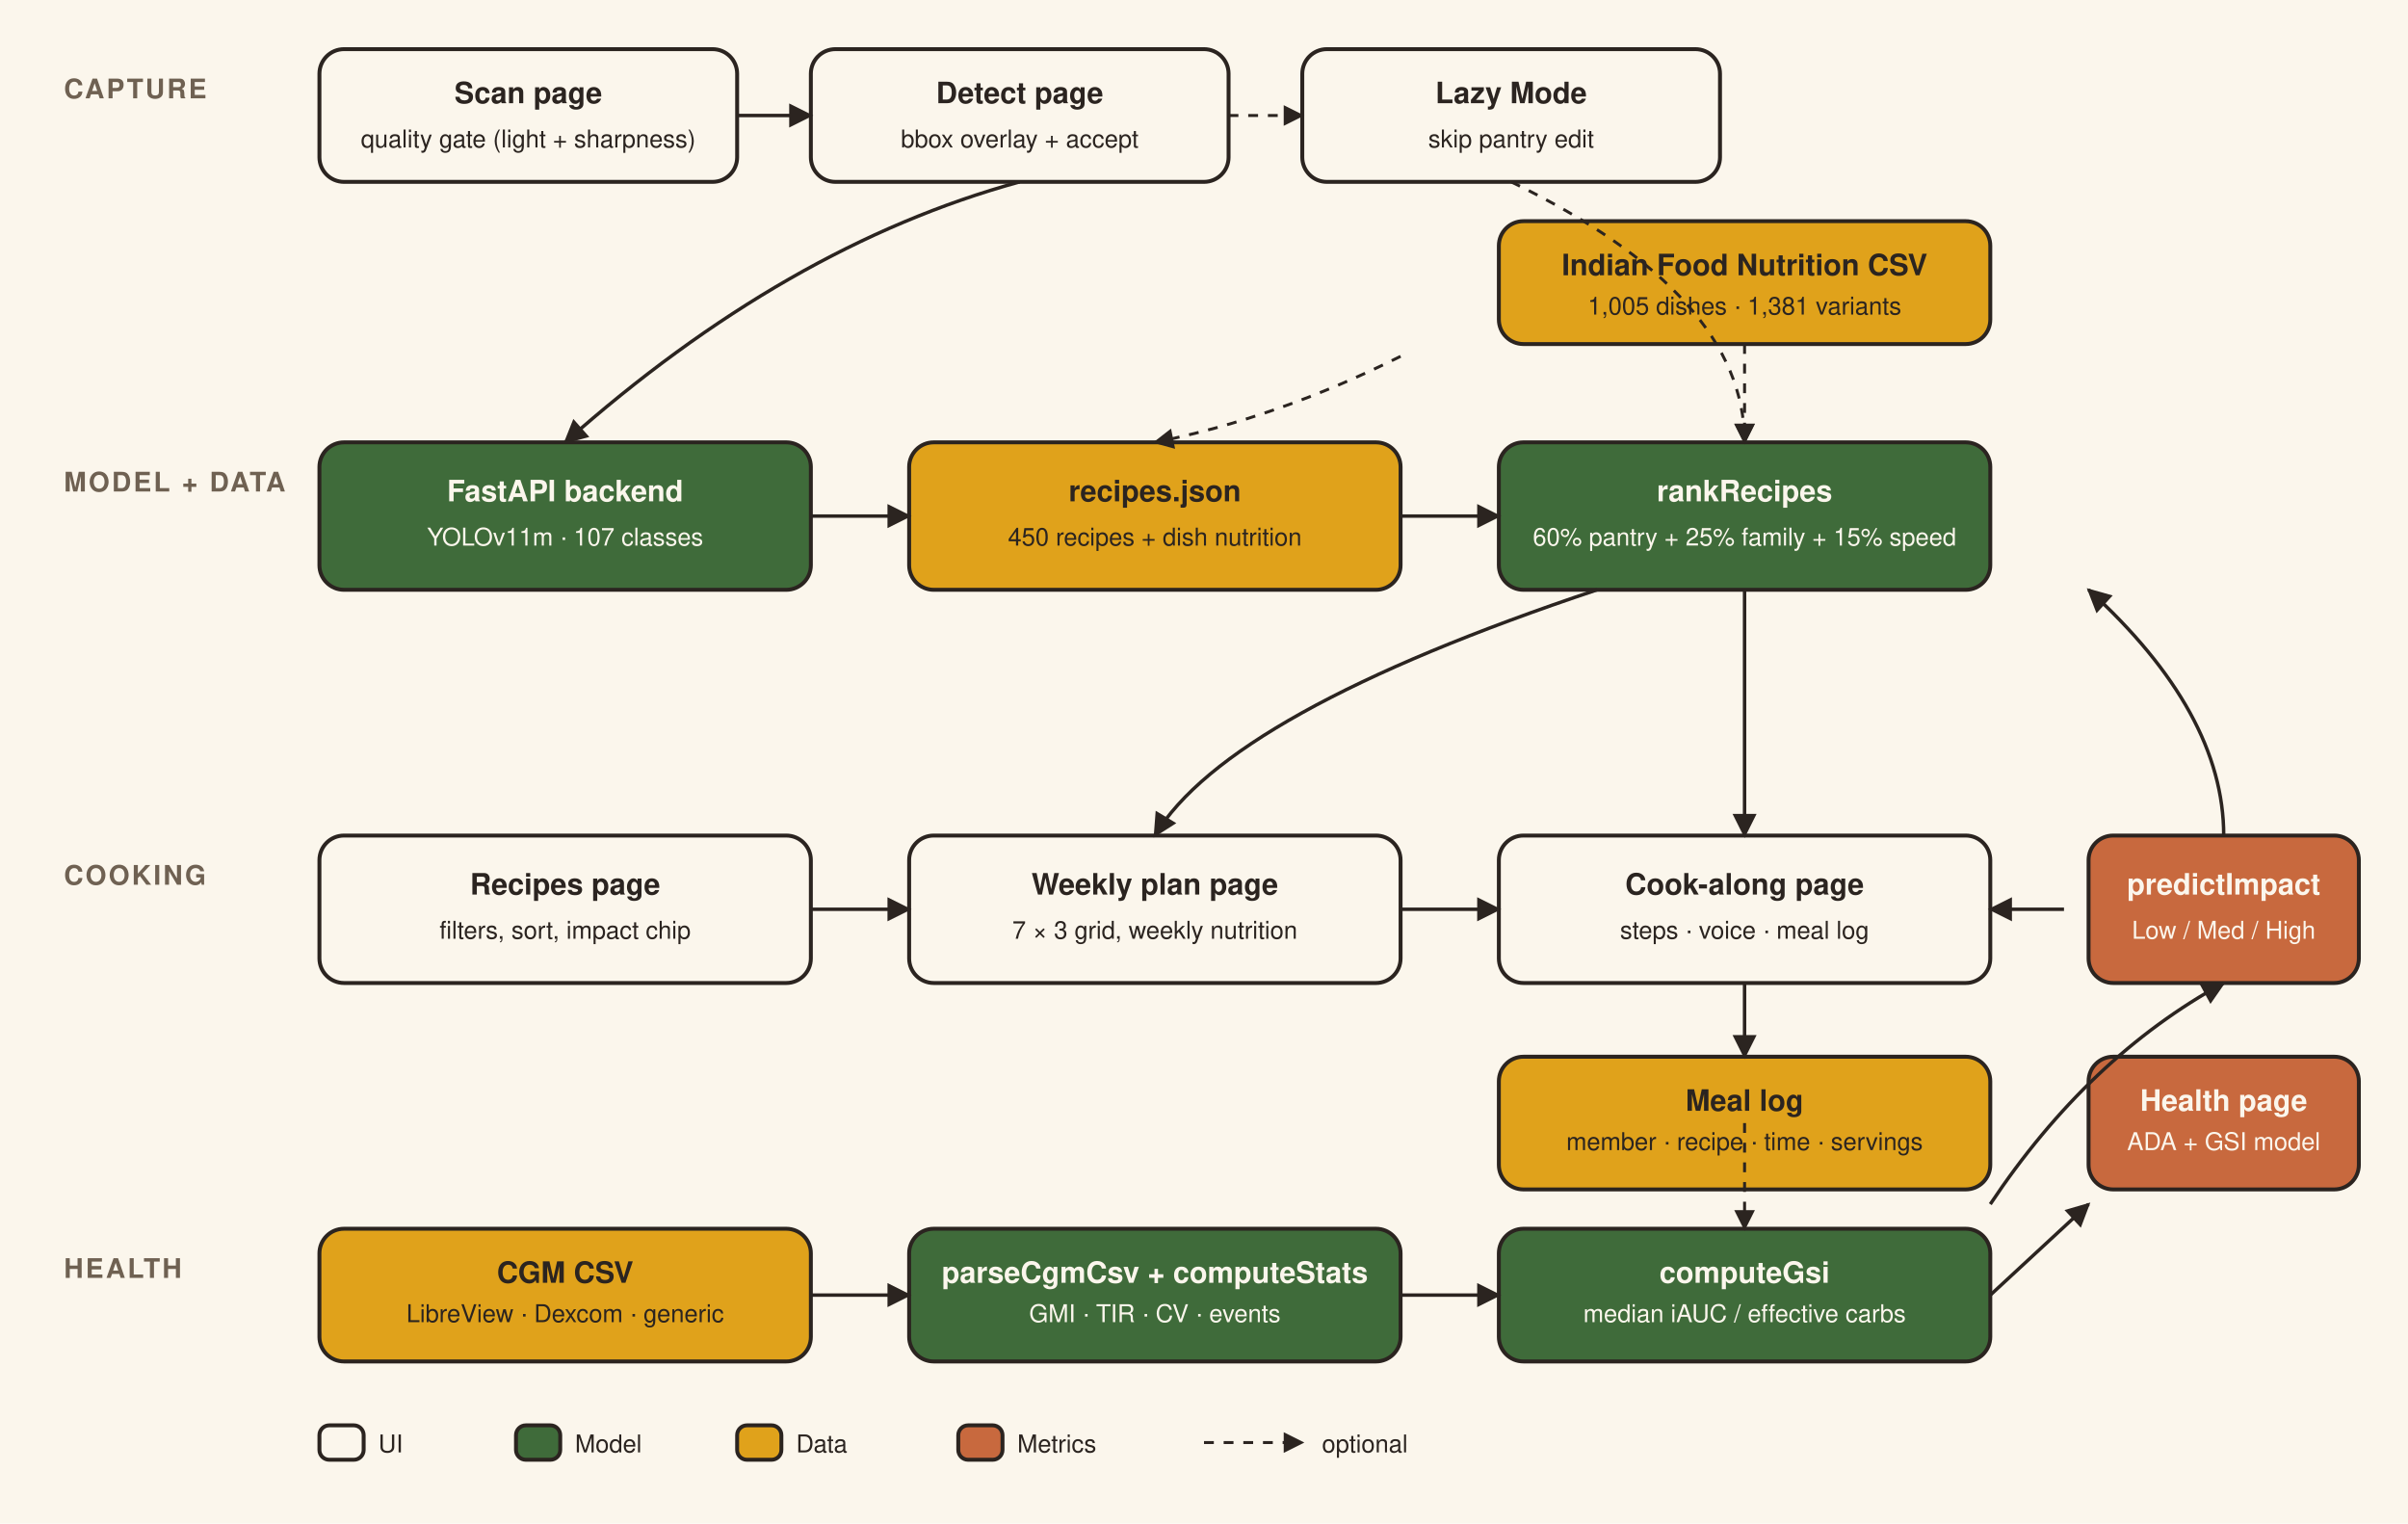
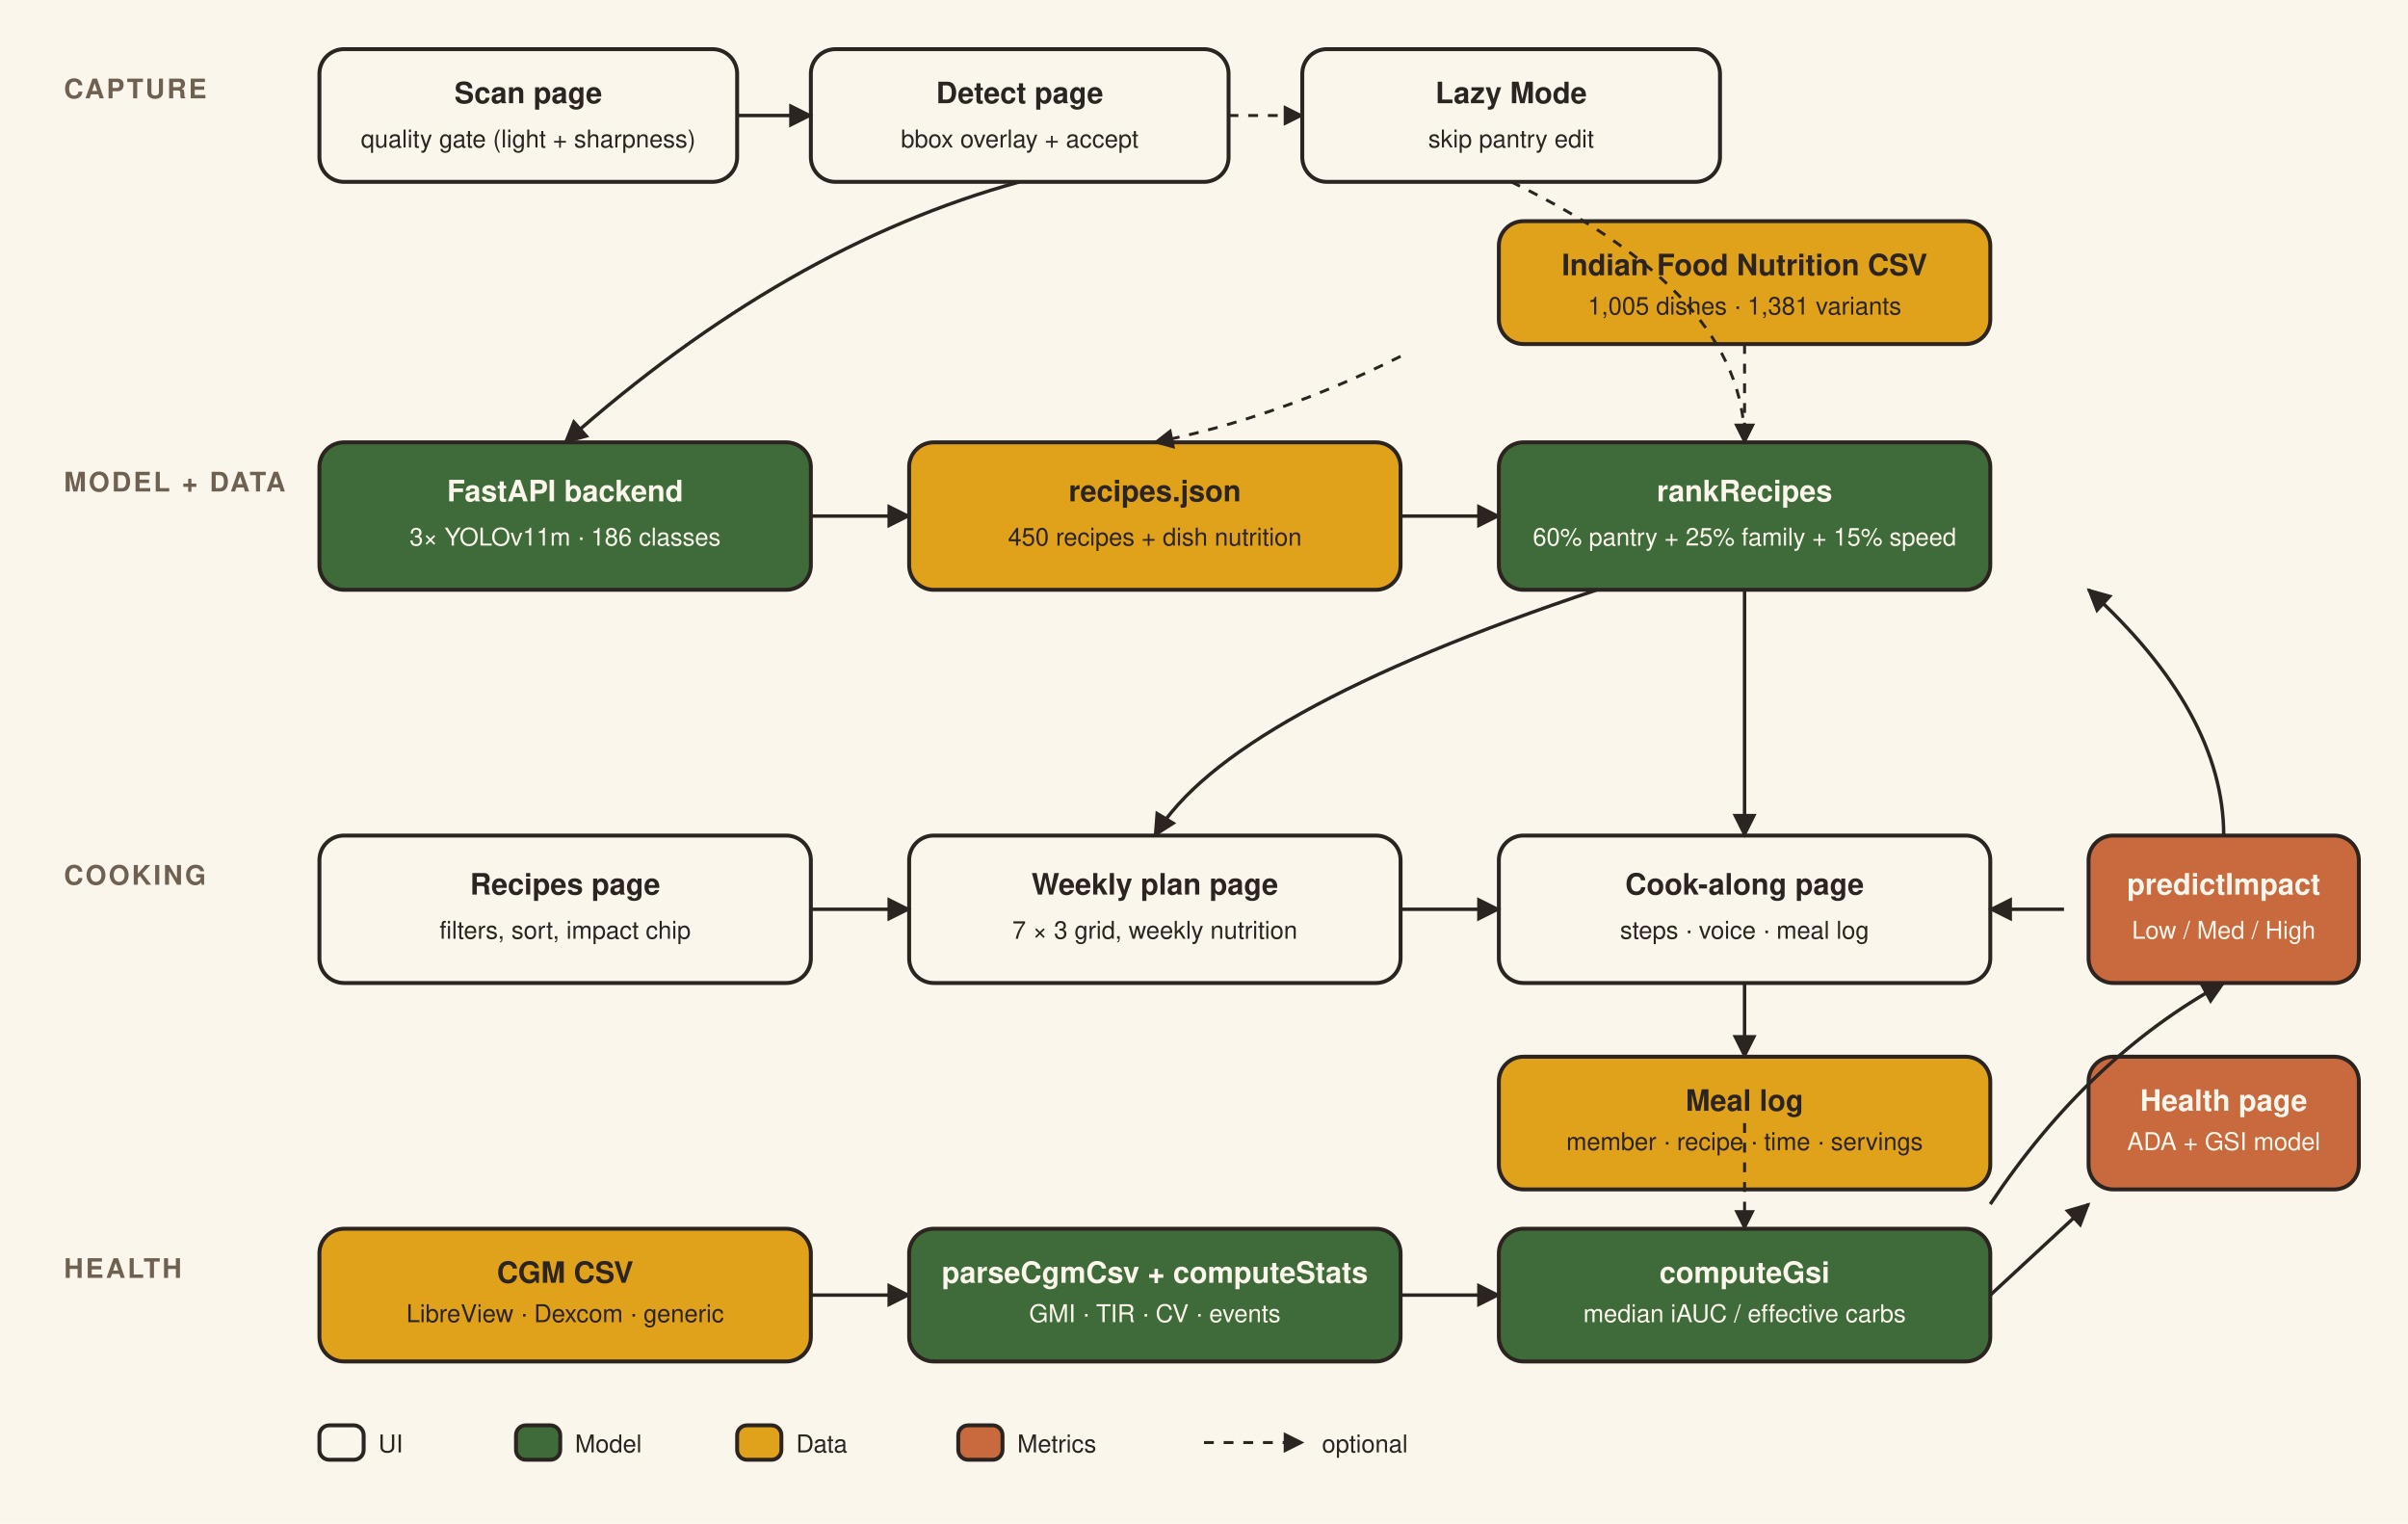
<svg xmlns="http://www.w3.org/2000/svg" viewBox="0 0 980 620" font-family="Helvetica, Arial, sans-serif">
  <style>
    .ui     { fill:#FBF6EC; stroke:#2B2420; stroke-width:1.6; }
    .model  { fill:#3F6B3A; stroke:#2B2420; stroke-width:1.6; }
    .data   { fill:#E0A21B; stroke:#2B2420; stroke-width:1.6; }
    .metric { fill:#C8693E; stroke:#2B2420; stroke-width:1.6; }
    .label-dark  { fill:#2B2420; font-size:12px; font-weight:600; }
    .label-light { fill:#FBF6EC; font-size:12px; font-weight:600; }
    .sub-dark    { fill:#2B2420; font-size:10px; font-weight:500; }
    .sub-light   { fill:#FBF6EC; font-size:10px; font-weight:500; }
    .edge        { fill:none; stroke:#2B2420; stroke-width:1.4; marker-end:url(#arrow); }
    .edge-dash   { fill:none; stroke:#2B2420; stroke-width:1.2; stroke-dasharray:4 4; marker-end:url(#arrow); }
    .lane-label  { fill:#6F6152; font-size:11px; font-weight:700; letter-spacing:0.08em; }
  </style>
  <defs>
    <marker id="arrow" viewBox="0 0 10 10" refX="9" refY="5" markerWidth="7" markerHeight="7" orient="auto-start-reverse">
      <path d="M 0 0 L 10 5 L 0 10 z" fill="#2B2420" />
    </marker>
  </defs>
  <rect width="980" height="620" fill="#FBF6EC" />
  <text x="26" y="40" class="lane-label">CAPTURE</text>
  <text x="26" y="200" class="lane-label">MODEL + DATA</text>
  <text x="26" y="360" class="lane-label">COOKING</text>
  <text x="26" y="520" class="lane-label">HEALTH</text>
  <g>
    <rect x="130" y="20" width="170" height="54" rx="10" class="ui" />
    <text x="215" y="42" text-anchor="middle" class="label-dark">Scan page</text>
    <text x="215" y="60" text-anchor="middle" class="sub-dark">quality gate (light + sharpness)</text>
    <rect x="330" y="20" width="170" height="54" rx="10" class="ui" />
    <text x="415" y="42" text-anchor="middle" class="label-dark">Detect page</text>
    <text x="415" y="60" text-anchor="middle" class="sub-dark">bbox overlay + accept</text>
    <rect x="530" y="20" width="170" height="54" rx="10" class="ui" />
    <text x="615" y="42" text-anchor="middle" class="label-dark">Lazy Mode</text>
    <text x="615" y="60" text-anchor="middle" class="sub-dark">skip pantry edit</text>
    <path d="M 300 47 L 330 47" class="edge" />
    <path d="M 500 47 L 530 47" class="edge-dash" />
  </g>
  <g>
    <rect x="130" y="180" width="200" height="60" rx="10" class="model" />
    <text x="230" y="204" text-anchor="middle" class="label-light">FastAPI backend</text>
-     <text x="230" y="222" text-anchor="middle" class="sub-light">YOLOv11m · 107 classes</text>
+     <text x="230" y="222" text-anchor="middle" class="sub-light">3× YOLOv11m · 186 classes</text>
    <rect x="370" y="180" width="200" height="60" rx="10" class="data" />
    <text x="470" y="204" text-anchor="middle" class="label-dark">recipes.json</text>
    <text x="470" y="222" text-anchor="middle" class="sub-dark">450 recipes + dish nutrition</text>
    <rect x="610" y="180" width="200" height="60" rx="10" class="model" />
    <text x="710" y="204" text-anchor="middle" class="label-light">rankRecipes</text>
    <text x="710" y="222" text-anchor="middle" class="sub-light">60% pantry + 25% family + 15% speed</text>
    <rect x="610" y="90" width="200" height="50" rx="10" class="data" />
    <text x="710" y="112" text-anchor="middle" class="label-dark">Indian Food Nutrition CSV</text>
    <text x="710" y="128" text-anchor="middle" class="sub-dark">1,005 dishes · 1,381 variants</text>
    <path d="M 415 74 Q 320 100 230 180" class="edge" />
    <path d="M 710 140 Q 710 150 710 180" class="edge-dash" />
    <path d="M 570 145 Q 520 170 470 180" class="edge-dash" />
    <path d="M 330 210 L 370 210" class="edge" />
    <path d="M 570 210 L 610 210" class="edge" />
    <path d="M 615 74 Q 710 120 710 180" class="edge-dash" />
  </g>
  <g>
    <rect x="130" y="340" width="200" height="60" rx="10" class="ui" />
    <text x="230" y="364" text-anchor="middle" class="label-dark">Recipes page</text>
    <text x="230" y="382" text-anchor="middle" class="sub-dark">filters, sort, impact chip</text>
    <rect x="370" y="340" width="200" height="60" rx="10" class="ui" />
    <text x="470" y="364" text-anchor="middle" class="label-dark">Weekly plan page</text>
    <text x="470" y="382" text-anchor="middle" class="sub-dark">7 × 3 grid, weekly nutrition</text>
    <rect x="610" y="340" width="200" height="60" rx="10" class="ui" />
    <text x="710" y="364" text-anchor="middle" class="label-dark">Cook-along page</text>
    <text x="710" y="382" text-anchor="middle" class="sub-dark">steps · voice · meal log</text>
    <rect x="610" y="430" width="200" height="54" rx="10" class="data" />
    <text x="710" y="452" text-anchor="middle" class="label-dark">Meal log</text>
    <text x="710" y="468" text-anchor="middle" class="sub-dark">member · recipe · time · servings</text>
    <path d="M 710 240 L 710 340" class="edge" />
    <path d="M 650 240 Q 500 290 470 340" class="edge" />
    <path d="M 570 370 L 610 370" class="edge" />
    <path d="M 330 370 L 370 370" class="edge" />
    <path d="M 710 400 L 710 430" class="edge" />
  </g>
  <g>
    <rect x="130" y="500" width="200" height="54" rx="10" class="data" />
    <text x="230" y="522" text-anchor="middle" class="label-dark">CGM CSV</text>
    <text x="230" y="538" text-anchor="middle" class="sub-dark">LibreView · Dexcom · generic</text>
    <rect x="370" y="500" width="200" height="54" rx="10" class="model" />
    <text x="470" y="522" text-anchor="middle" class="label-light">parseCgmCsv + computeStats</text>
    <text x="470" y="538" text-anchor="middle" class="sub-light">GMI · TIR · CV · events</text>
    <rect x="610" y="500" width="200" height="54" rx="10" class="model" />
    <text x="710" y="522" text-anchor="middle" class="label-light">computeGsi</text>
    <text x="710" y="538" text-anchor="middle" class="sub-light">median iAUC / effective carbs</text>
    <rect x="850" y="430" width="110" height="54" rx="10" class="metric" />
    <text x="905" y="452" text-anchor="middle" class="label-light">Health page</text>
    <text x="905" y="468" text-anchor="middle" class="sub-light">ADA + GSI model</text>
    <rect x="850" y="340" width="110" height="60" rx="10" class="metric" />
    <text x="905" y="364" text-anchor="middle" class="label-light">predictImpact</text>
    <text x="905" y="382" text-anchor="middle" class="sub-light">Low / Med / High</text>
    <path d="M 330 527 L 370 527" class="edge" />
    <path d="M 570 527 L 610 527" class="edge" />
    <path d="M 710 457 L 710 500" class="edge-dash" />
    <path d="M 810 527 L 850 490" class="edge" />
    <path d="M 810 490 Q 850 430 905 400" class="edge" />
    <path d="M 905 340 Q 905 290 850 240" class="edge" />
    <path d="M 840 370 L 810 370" class="edge" style="marker-end:url(#arrow)" />
  </g>
  <g transform="translate(130, 580)">
    <rect x="0" y="0" width="18" height="14" rx="4" class="ui" />
    <text x="24" y="11" class="sub-dark">UI</text>
    <rect x="80" y="0" width="18" height="14" rx="4" class="model" />
    <text x="104" y="11" class="sub-dark">Model</text>
    <rect x="170" y="0" width="18" height="14" rx="4" class="data" />
    <text x="194" y="11" class="sub-dark">Data</text>
    <rect x="260" y="0" width="18" height="14" rx="4" class="metric" />
    <text x="284" y="11" class="sub-dark">Metrics</text>
    <line x1="360" y1="7" x2="400" y2="7" class="edge-dash" />
    <text x="408" y="11" class="sub-dark">optional</text>
  </g>
</svg>
